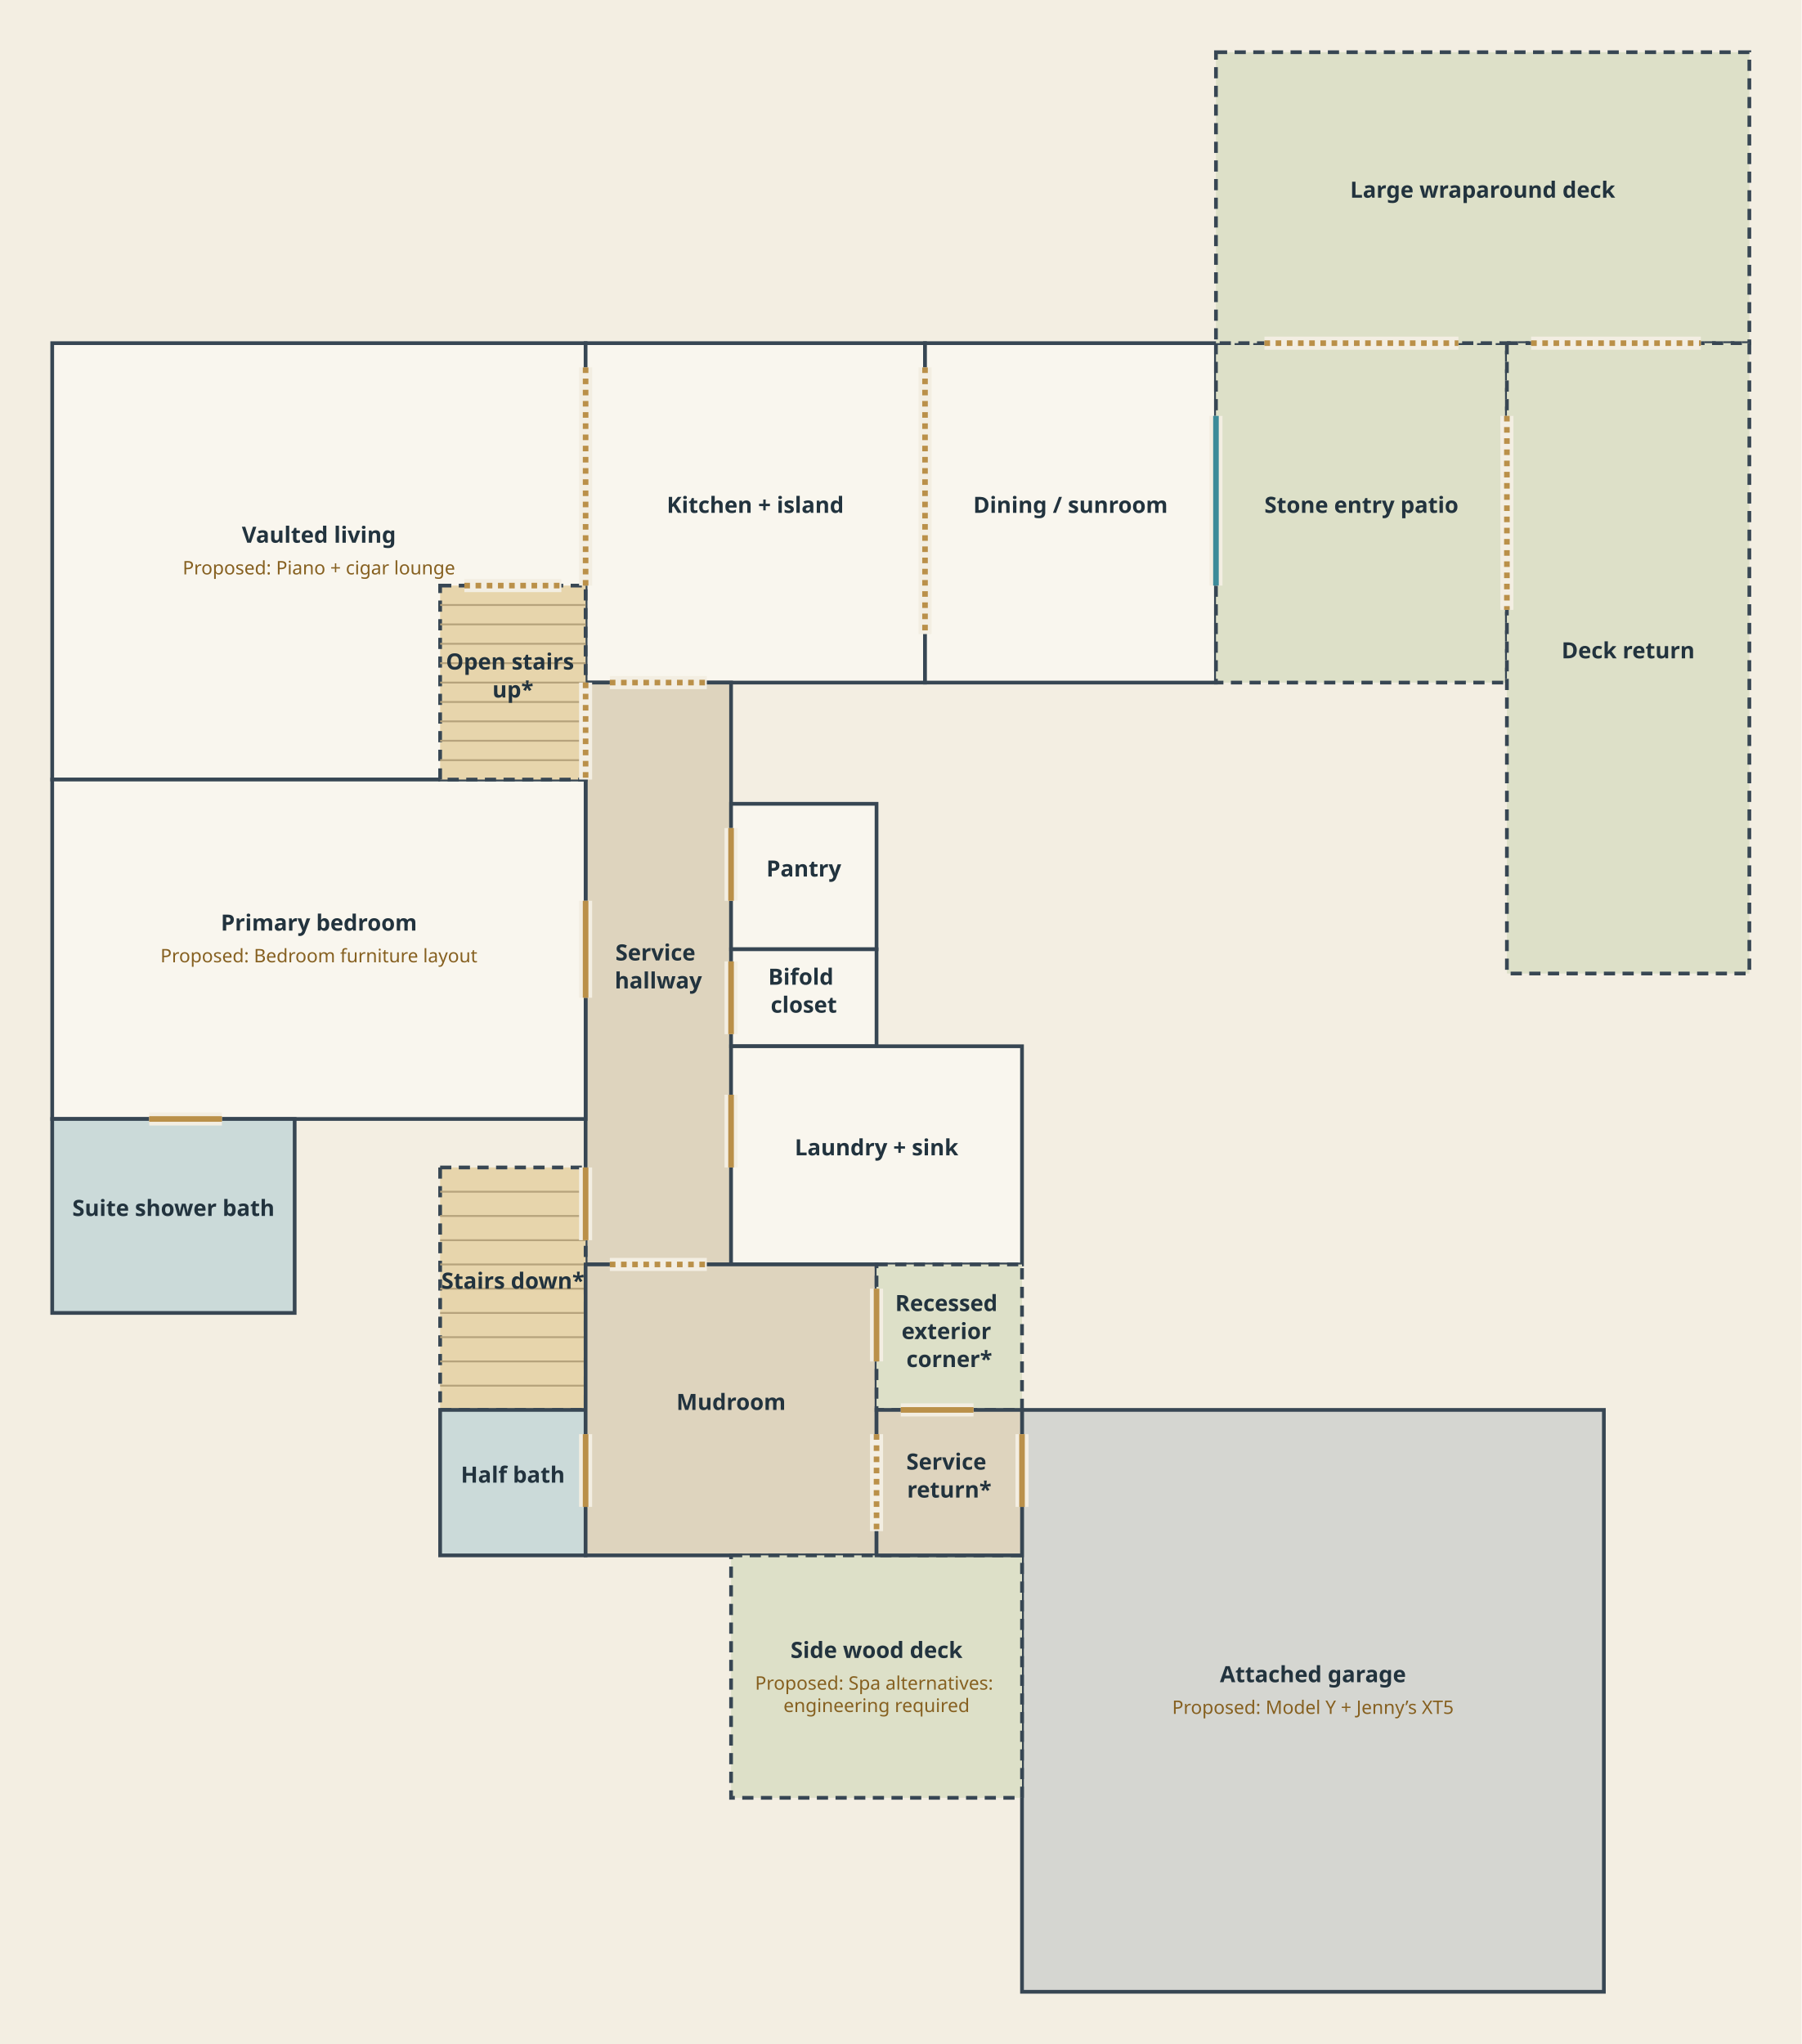
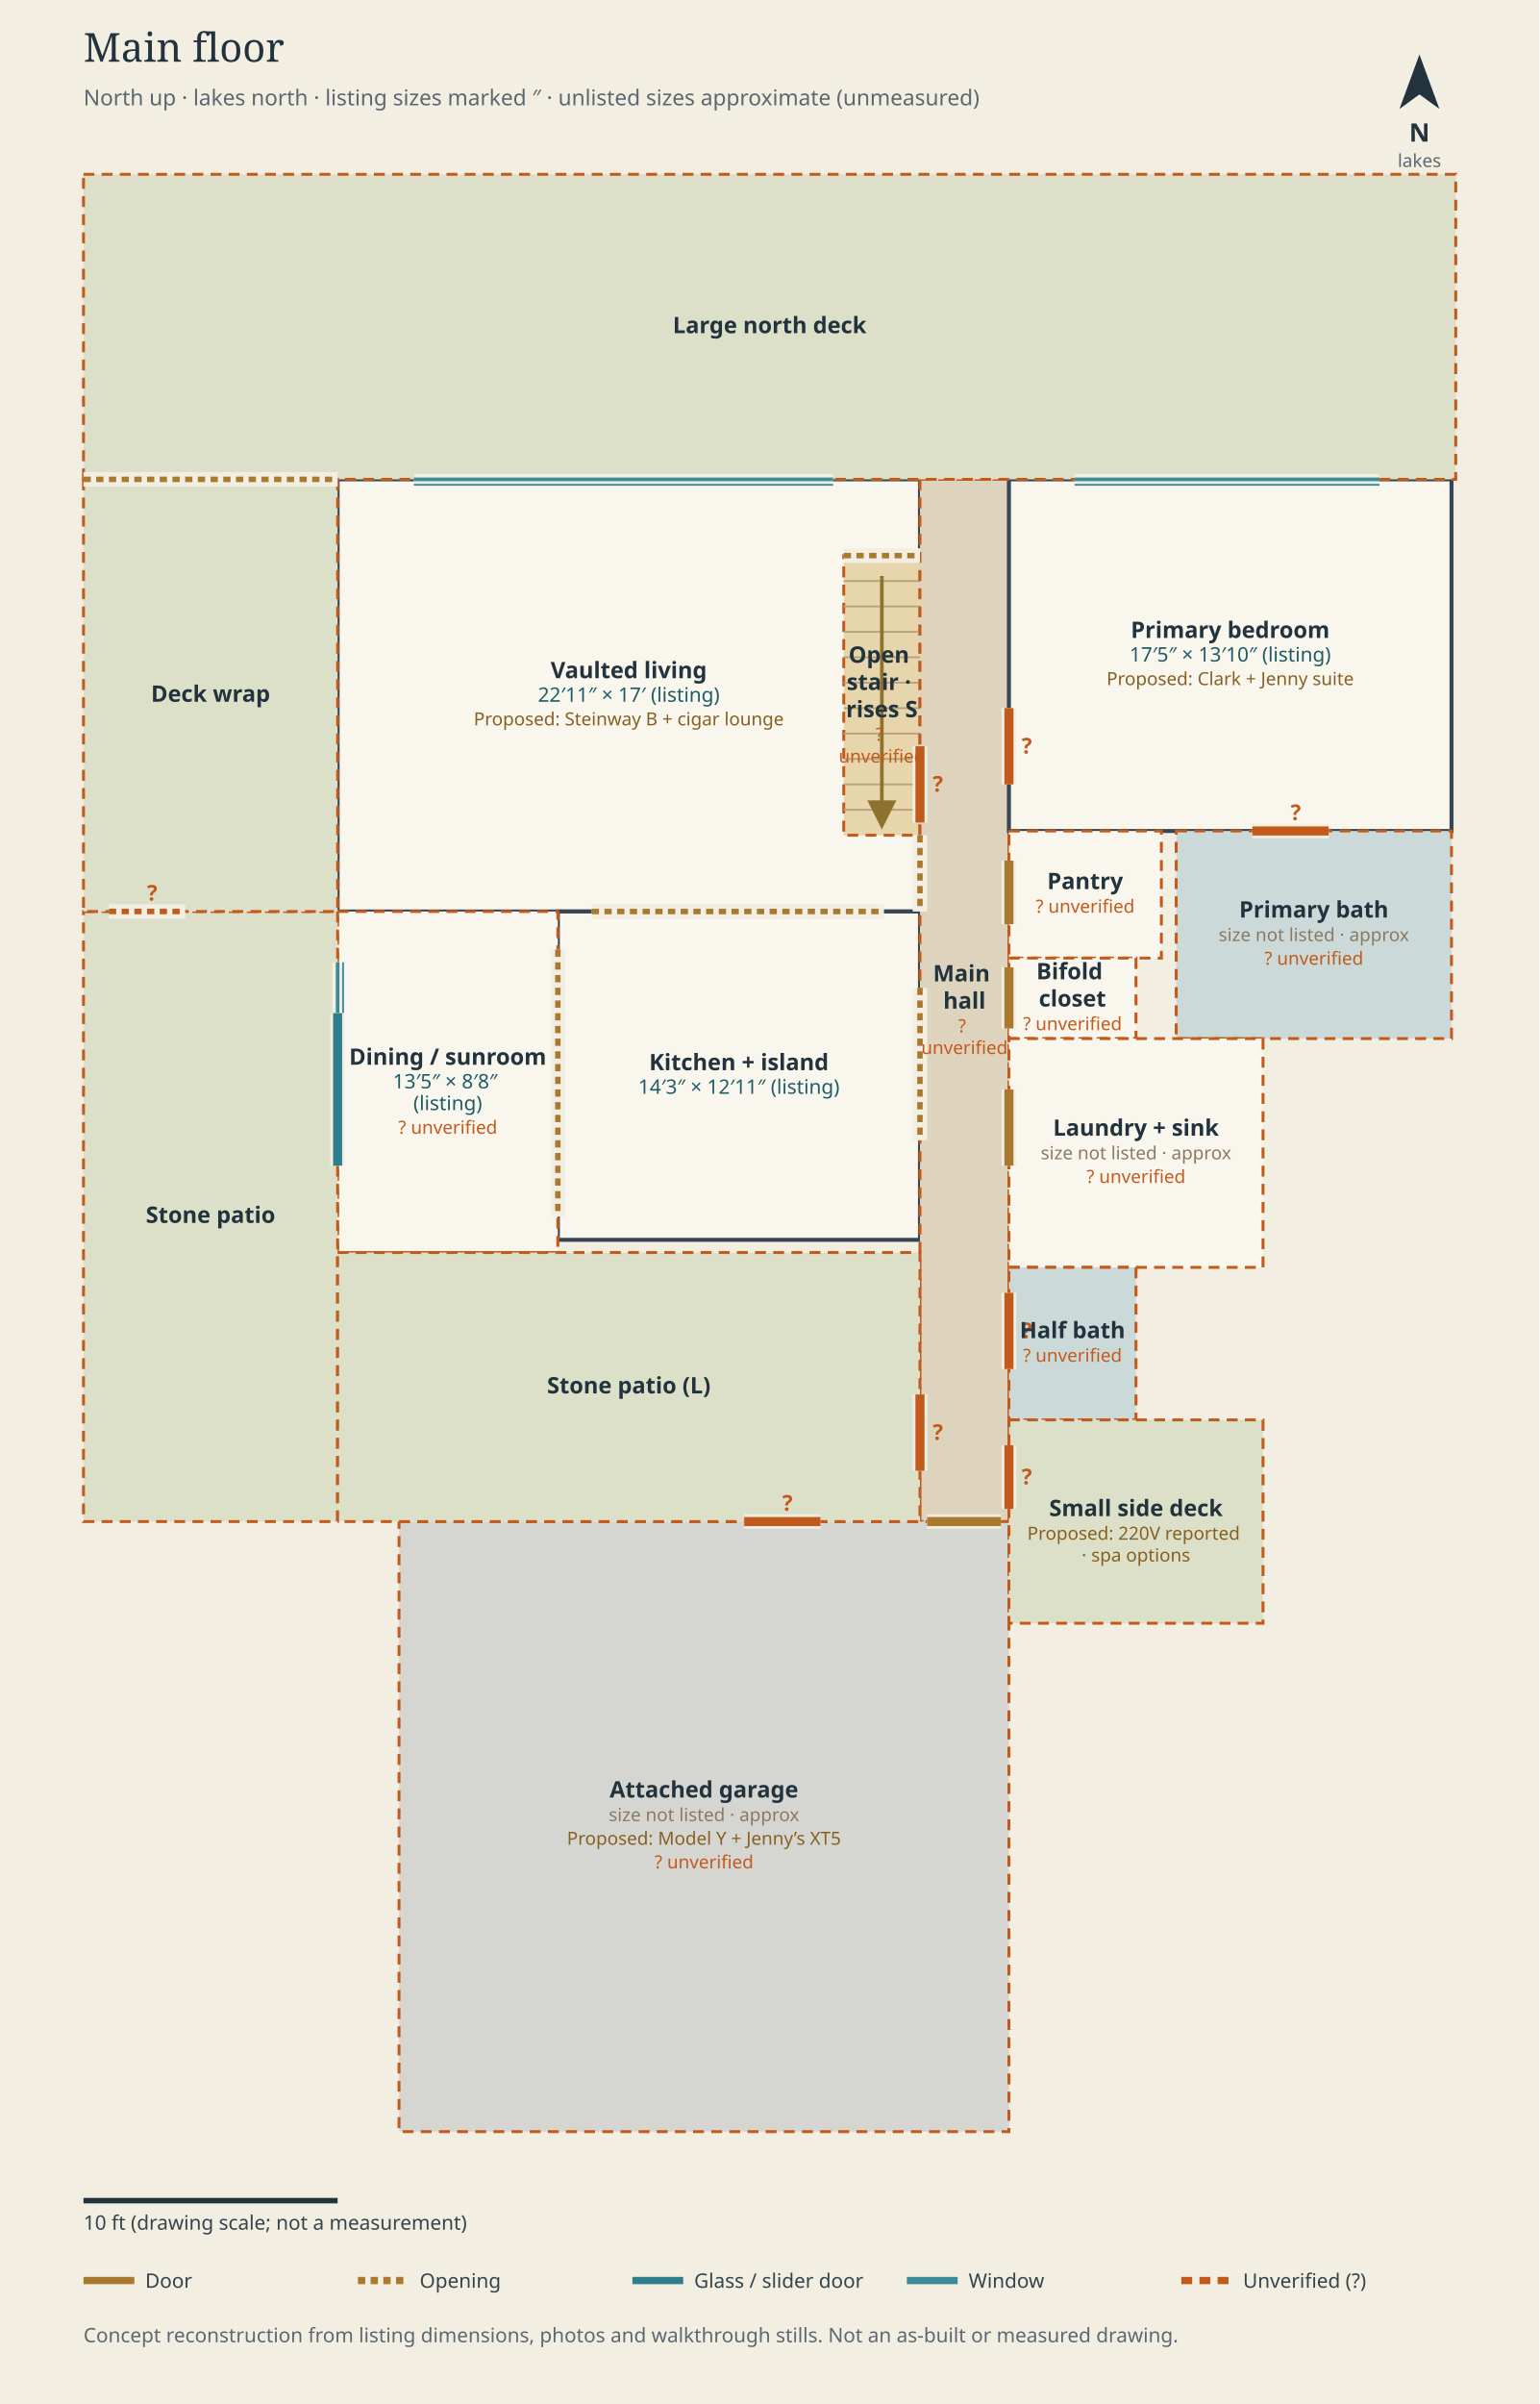
- <svg xmlns="http://www.w3.org/2000/svg" role="img" aria-labelledby="title desc" viewBox="0 0 966 1096">
-   <rect width="966" height="1096" fill="#f3eee2" />
-   <g>
-     <rect x="28" y="184" width="286" height="234" fill="#f9f6ee" stroke="#374653" stroke-width="2" />
-   </g>
-   <g>
-     <rect x="314" y="184" width="182" height="182" fill="#f9f6ee" stroke="#374653" stroke-width="2" />
-   </g>
-   <g>
-     <rect x="496" y="184" width="156" height="182" fill="#f9f6ee" stroke="#374653" stroke-width="2" />
-   </g>
-   <g>
-     <rect x="314" y="366" width="78" height="312" fill="#ded4be" stroke="#374653" stroke-width="2" />
-   </g>
-   <g>
-     <rect x="28" y="418" width="286" height="182" fill="#f9f6ee" stroke="#374653" stroke-width="2" />
-   </g>
-   <g>
-     <rect x="28" y="600" width="130" height="104" fill="#cbdad9" stroke="#374653" stroke-width="2" />
-   </g>
-   <g>
-     <rect x="392" y="431" width="78" height="78" fill="#f9f6ee" stroke="#374653" stroke-width="2" />
-   </g>
-   <g>
-     <rect x="392" y="509" width="78" height="52" fill="#f9f6ee" stroke="#374653" stroke-width="2" />
-   </g>
-   <g>
-     <rect x="392" y="561" width="156" height="117" fill="#f9f6ee" stroke="#374653" stroke-width="2" />
-   </g>
-   <g>
-     <rect x="236" y="626" width="78" height="130" fill="#e7d5ac" stroke="#374653" stroke-width="2" stroke-dasharray="6 4" />
-   </g>
-   <path d="M236 639h78" stroke="#b6a37c" stroke-width="1" />
-   <path d="M236 652h78" stroke="#b6a37c" stroke-width="1" />
-   <path d="M236 665h78" stroke="#b6a37c" stroke-width="1" />
-   <path d="M236 678h78" stroke="#b6a37c" stroke-width="1" />
-   <path d="M236 691h78" stroke="#b6a37c" stroke-width="1" />
-   <path d="M236 704h78" stroke="#b6a37c" stroke-width="1" />
-   <path d="M236 717h78" stroke="#b6a37c" stroke-width="1" />
-   <path d="M236 730h78" stroke="#b6a37c" stroke-width="1" />
-   <path d="M236 743h78" stroke="#b6a37c" stroke-width="1" />
-   <g>
-     <rect x="236" y="756" width="78" height="78" fill="#cbdad9" stroke="#374653" stroke-width="2" />
-   </g>
-   <g>
-     <rect x="314" y="678" width="156" height="156" fill="#ded4be" stroke="#374653" stroke-width="2" />
-   </g>
-   <g>
-     <rect x="548" y="756" width="312" height="312" fill="#d5d6d1" stroke="#374653" stroke-width="2" />
-   </g>
-   <g>
-     <rect x="236" y="314" width="78" height="104" fill="#e7d5ac" stroke="#374653" stroke-width="2" stroke-dasharray="6 4" />
-   </g>
-   <path d="M236 324.4h78" stroke="#b6a37c" stroke-width="1" />
-   <path d="M236 334.8h78" stroke="#b6a37c" stroke-width="1" />
-   <path d="M236 345.2h78" stroke="#b6a37c" stroke-width="1" />
-   <path d="M236 355.6h78" stroke="#b6a37c" stroke-width="1" />
-   <path d="M236 366h78" stroke="#b6a37c" stroke-width="1" />
-   <path d="M236 376.4h78" stroke="#b6a37c" stroke-width="1" />
-   <path d="M236 386.8h78" stroke="#b6a37c" stroke-width="1" />
-   <path d="M236 397.2h78" stroke="#b6a37c" stroke-width="1" />
-   <path d="M236 407.6h78" stroke="#b6a37c" stroke-width="1" />
-   <g>
-     <rect x="470" y="678" width="78" height="78" fill="#dde0c8" stroke="#374653" stroke-width="2" stroke-dasharray="6 4" />
-   </g>
-   <g>
-     <rect x="392" y="834" width="156" height="130" fill="#dde0c8" stroke="#374653" stroke-width="2" stroke-dasharray="6 4" />
-   </g>
-   <g>
-     <rect x="652" y="184" width="156" height="182" fill="#dde0c8" stroke="#374653" stroke-width="2" stroke-dasharray="6 4" />
-   </g>
-   <g>
-     <rect x="652" y="28" width="286" height="156" fill="#dde0c8" stroke="#374653" stroke-width="2" stroke-dasharray="6 4" />
-   </g>
-   <g>
-     <rect x="808" y="184" width="130" height="338" fill="#dde0c8" stroke="#374653" stroke-width="2" stroke-dasharray="6 4" />
-   </g>
-   <g>
-     <rect x="470" y="756" width="78" height="78" fill="#ded4be" stroke="#374653" stroke-width="2" />
-   </g>
-   <path d="M314 197l0 117" stroke="#f3eee2" stroke-width="7" />
-   <path d="M314 197l0 117" stroke="#ba9049" stroke-width="3" stroke-dasharray="3 3" />
-   <path d="M496 197l0 143" stroke="#f3eee2" stroke-width="7" />
-   <path d="M496 197l0 143" stroke="#ba9049" stroke-width="3" stroke-dasharray="3 3" />
-   <path d="M652 223l0 91" stroke="#f3eee2" stroke-width="7" />
-   <path d="M652 223l0 91" stroke="#3c8b99" stroke-width="3" />
-   <path d="M314 366l0 52" stroke="#f3eee2" stroke-width="7" />
-   <path d="M314 366l0 52" stroke="#ba9049" stroke-width="3" stroke-dasharray="3 3" />
-   <path d="M327 366l52 0" stroke="#f3eee2" stroke-width="7" />
-   <path d="M327 366l52 0" stroke="#ba9049" stroke-width="3" stroke-dasharray="3 3" />
-   <path d="M314 483l0 52" stroke="#f3eee2" stroke-width="7" />
-   <path d="M314 483l0 52" stroke="#ba9049" stroke-width="3" />
-   <path d="M80 600l39 0" stroke="#f3eee2" stroke-width="7" />
-   <path d="M80 600l39 0" stroke="#ba9049" stroke-width="3" />
-   <path d="M392 444l0 39" stroke="#f3eee2" stroke-width="7" />
-   <path d="M392 444l0 39" stroke="#ba9049" stroke-width="3" />
-   <path d="M392 515.5l0 39" stroke="#f3eee2" stroke-width="7" />
-   <path d="M392 515.5l0 39" stroke="#ba9049" stroke-width="3" />
-   <path d="M392 587l0 39" stroke="#f3eee2" stroke-width="7" />
-   <path d="M392 587l0 39" stroke="#ba9049" stroke-width="3" />
-   <path d="M314 626l0 39" stroke="#f3eee2" stroke-width="7" />
-   <path d="M314 626l0 39" stroke="#ba9049" stroke-width="3" />
-   <path d="M327 678l52 0" stroke="#f3eee2" stroke-width="7" />
-   <path d="M327 678l52 0" stroke="#ba9049" stroke-width="3" stroke-dasharray="3 3" />
-   <path d="M314 769l0 39" stroke="#f3eee2" stroke-width="7" />
-   <path d="M314 769l0 39" stroke="#ba9049" stroke-width="3" />
-   <path d="M249 314l52 0" stroke="#f3eee2" stroke-width="7" />
-   <path d="M249 314l52 0" stroke="#ba9049" stroke-width="3" stroke-dasharray="3 3" />
-   <path d="M678 184l104 0" stroke="#f3eee2" stroke-width="7" />
-   <path d="M678 184l104 0" stroke="#ba9049" stroke-width="3" stroke-dasharray="3 3" />
-   <path d="M808 223l0 104" stroke="#f3eee2" stroke-width="7" />
-   <path d="M808 223l0 104" stroke="#ba9049" stroke-width="3" stroke-dasharray="3 3" />
-   <path d="M821 184l91 0" stroke="#f3eee2" stroke-width="7" />
-   <path d="M821 184l91 0" stroke="#ba9049" stroke-width="3" stroke-dasharray="3 3" />
-   <path d="M470 769l0 52" stroke="#f3eee2" stroke-width="7" />
-   <path d="M470 769l0 52" stroke="#ba9049" stroke-width="3" stroke-dasharray="3 3" />
-   <path d="M548 769l0 39" stroke="#f3eee2" stroke-width="7" />
-   <path d="M548 769l0 39" stroke="#ba9049" stroke-width="3" />
-   <path d="M470 691l0 39" stroke="#f3eee2" stroke-width="7" />
-   <path d="M470 691l0 39" stroke="#ba9049" stroke-width="3" />
-   <path d="M483 756l39 0" stroke="#f3eee2" stroke-width="7" />
-   <path d="M483 756l39 0" stroke="#ba9049" stroke-width="3" />
-   <text x="171" y="291" text-anchor="middle" fill="#22333e" font-family="system-ui,sans-serif" font-size="12" font-weight="600">
-     <tspan x="171" dy="0">Vaulted living</tspan>
-   </text>
-   <text x="171" y="308" text-anchor="middle" fill="#866020" font-family="system-ui,sans-serif" font-size="10">
-     <tspan x="171" dy="0">Proposed: Piano + cigar lounge</tspan>
-   </text>
-   <text x="405" y="275" text-anchor="middle" fill="#22333e" font-family="system-ui,sans-serif" font-size="12" font-weight="600">
-     <tspan x="405" dy="0">Kitchen + island</tspan>
-   </text>
-   <text x="574" y="275" text-anchor="middle" fill="#22333e" font-family="system-ui,sans-serif" font-size="12" font-weight="600">
-     <tspan x="574" dy="0">Dining / sunroom</tspan>
-   </text>
-   <text x="353" y="515" text-anchor="middle" fill="#22333e" font-family="system-ui,sans-serif" font-size="12" font-weight="600">
-     <tspan x="353" dy="0">Service</tspan>
-     <tspan x="353" dy="15">hallway</tspan>
-   </text>
-   <text x="171" y="499" text-anchor="middle" fill="#22333e" font-family="system-ui,sans-serif" font-size="12" font-weight="600">
-     <tspan x="171" dy="0">Primary bedroom</tspan>
-   </text>
-   <text x="171" y="516" text-anchor="middle" fill="#866020" font-family="system-ui,sans-serif" font-size="10">
-     <tspan x="171" dy="0">Proposed: Bedroom furniture layout</tspan>
-   </text>
-   <text x="93" y="652" text-anchor="middle" fill="#22333e" font-family="system-ui,sans-serif" font-size="12" font-weight="600">
-     <tspan x="93" dy="0">Suite shower bath</tspan>
-   </text>
-   <text x="431" y="470" text-anchor="middle" fill="#22333e" font-family="system-ui,sans-serif" font-size="12" font-weight="600">
-     <tspan x="431" dy="0">Pantry</tspan>
-   </text>
-   <text x="431" y="528" text-anchor="middle" fill="#22333e" font-family="system-ui,sans-serif" font-size="12" font-weight="600">
-     <tspan x="431" dy="0">Bifold</tspan>
-     <tspan x="431" dy="15">closet</tspan>
-   </text>
-   <text x="470" y="619.5" text-anchor="middle" fill="#22333e" font-family="system-ui,sans-serif" font-size="12" font-weight="600">
-     <tspan x="470" dy="0">Laundry + sink</tspan>
-   </text>
-   <text x="275" y="691" text-anchor="middle" fill="#22333e" font-family="system-ui,sans-serif" font-size="12" font-weight="600">
-     <tspan x="275" dy="0">Stairs down*</tspan>
-   </text>
-   <text x="275" y="795" text-anchor="middle" fill="#22333e" font-family="system-ui,sans-serif" font-size="12" font-weight="600">
-     <tspan x="275" dy="0">Half bath</tspan>
-   </text>
-   <text x="392" y="756" text-anchor="middle" fill="#22333e" font-family="system-ui,sans-serif" font-size="12" font-weight="600">
-     <tspan x="392" dy="0">Mudroom</tspan>
-   </text>
-   <text x="704" y="902" text-anchor="middle" fill="#22333e" font-family="system-ui,sans-serif" font-size="12" font-weight="600">
-     <tspan x="704" dy="0">Attached garage</tspan>
-   </text>
-   <text x="704" y="919" text-anchor="middle" fill="#866020" font-family="system-ui,sans-serif" font-size="10">
-     <tspan x="704" dy="0">Proposed: Model Y + Jenny’s XT5</tspan>
-   </text>
-   <text x="275" y="359" text-anchor="middle" fill="#22333e" font-family="system-ui,sans-serif" font-size="12" font-weight="600">
-     <tspan x="275" dy="0">Open stairs</tspan>
-     <tspan x="275" dy="15">up*</tspan>
-   </text>
-   <text x="509" y="703" text-anchor="middle" fill="#22333e" font-family="system-ui,sans-serif" font-size="12" font-weight="600">
-     <tspan x="509" dy="0">Recessed</tspan>
-     <tspan x="509" dy="15">exterior</tspan>
-     <tspan x="509" dy="15">corner*</tspan>
-   </text>
-   <text x="470" y="889" text-anchor="middle" fill="#22333e" font-family="system-ui,sans-serif" font-size="12" font-weight="600">
-     <tspan x="470" dy="0">Side wood deck</tspan>
-   </text>
-   <text x="470" y="906" text-anchor="middle" fill="#866020" font-family="system-ui,sans-serif" font-size="10">
-     <tspan x="470" dy="0">Proposed: Spa alternatives:</tspan>
-     <tspan x="470" dy="12">engineering required</tspan>
-   </text>
-   <text x="730" y="275" text-anchor="middle" fill="#22333e" font-family="system-ui,sans-serif" font-size="12" font-weight="600">
-     <tspan x="730" dy="0">Stone entry patio</tspan>
-   </text>
-   <text x="795" y="106" text-anchor="middle" fill="#22333e" font-family="system-ui,sans-serif" font-size="12" font-weight="600">
-     <tspan x="795" dy="0">Large wraparound deck</tspan>
-   </text>
-   <text x="873" y="353" text-anchor="middle" fill="#22333e" font-family="system-ui,sans-serif" font-size="12" font-weight="600">
-     <tspan x="873" dy="0">Deck return</tspan>
-   </text>
-   <text x="509" y="788" text-anchor="middle" fill="#22333e" font-family="system-ui,sans-serif" font-size="12" font-weight="600">
-     <tspan x="509" dy="0">Service</tspan>
-     <tspan x="509" dy="15">return*</tspan>
-   </text>
+ <svg xmlns="http://www.w3.org/2000/svg" role="img" aria-labelledby="title desc" viewBox="0 0 848 1324">
+   <rect width="848" height="1324" fill="#f3eee2" />
+   <text x="46" y="34" font-family="Georgia,serif" font-size="22" fill="#22333e">Main floor</text>
+   <text x="46" y="58" font-family="system-ui,sans-serif" font-size="12" fill="#5b6870">North up · lakes north · listing sizes marked ″ · unlisted sizes approximate (unmeasured)</text>
+   <g font-family="system-ui,sans-serif">
+     <path d="M782 30 l-11 30 l11 -8 l11 8 z" fill="#22333e" />
+     <text x="782" y="78" text-anchor="middle" font-size="14" font-weight="700" fill="#22333e">N</text>
+     <text x="782" y="92" text-anchor="middle" font-size="10" fill="#5b6870">lakes</text>
+   </g>
+   <g>
+     <rect x="186" y="264" width="320.834" height="238" fill="#f9f6ee" stroke="#374653" stroke-width="2.2" />
+   </g>
+   <g>
+     <rect x="464.834" y="306" width="42" height="154" fill="#e7d5ac" stroke="#c25a1c" stroke-width="1.6" stroke-dasharray="6 4" />
+   </g>
+   <path d="M464.834 320h42" stroke="#b6a37c" stroke-width="1" />
+   <path d="M464.834 334h42" stroke="#b6a37c" stroke-width="1" />
+   <path d="M464.834 348h42" stroke="#b6a37c" stroke-width="1" />
+   <path d="M464.834 362h42" stroke="#b6a37c" stroke-width="1" />
+   <path d="M464.834 376h42" stroke="#b6a37c" stroke-width="1" />
+   <path d="M464.834 390h42" stroke="#b6a37c" stroke-width="1" />
+   <path d="M464.834 404h42" stroke="#b6a37c" stroke-width="1" />
+   <path d="M464.834 418h42" stroke="#b6a37c" stroke-width="1" />
+   <path d="M464.834 432h42" stroke="#b6a37c" stroke-width="1" />
+   <path d="M464.834 446h42" stroke="#b6a37c" stroke-width="1" />
+   <path d="M485.834 317.2V448.8" stroke="#8e712e" stroke-width="2" marker-end="url(#ar)" />
+   <g>
+     <rect x="307.334" y="502" width="199.5" height="180.834" fill="#f9f6ee" stroke="#374653" stroke-width="2.2" />
+   </g>
+   <g>
+     <rect x="186" y="502" width="121.334" height="187.834" fill="#f9f6ee" stroke="#c25a1c" stroke-width="1.6" stroke-dasharray="6 4" />
+   </g>
+   <g>
+     <rect x="506.834" y="264" width="49" height="574" fill="#ded4be" stroke="#c25a1c" stroke-width="1.6" stroke-dasharray="6 4" />
+   </g>
+   <g>
+     <rect x="555.834" y="264" width="243.834" height="193.666" fill="#f9f6ee" stroke="#374653" stroke-width="2.2" />
+   </g>
+   <g>
+     <rect x="648" y="457.666" width="151.666" height="114.334" fill="#cbdad9" stroke="#c25a1c" stroke-width="1.6" stroke-dasharray="6 4" />
+   </g>
+   <g>
+     <rect x="555.834" y="457.666" width="84" height="70" fill="#f9f6ee" stroke="#c25a1c" stroke-width="1.6" stroke-dasharray="6 4" />
+   </g>
+   <g>
+     <rect x="555.834" y="527.666" width="70" height="44.334" fill="#f9f6ee" stroke="#c25a1c" stroke-width="1.6" stroke-dasharray="6 4" />
+   </g>
+   <g>
+     <rect x="555.834" y="572" width="140" height="126" fill="#f9f6ee" stroke="#c25a1c" stroke-width="1.6" stroke-dasharray="6 4" />
+   </g>
+   <g>
+     <rect x="555.834" y="698" width="70" height="84" fill="#cbdad9" stroke="#c25a1c" stroke-width="1.6" stroke-dasharray="6 4" />
+   </g>
+   <g>
+     <rect x="219.834" y="838" width="336" height="336" fill="#d5d6d1" stroke="#c25a1c" stroke-width="1.6" stroke-dasharray="6 4" />
+   </g>
+   <g>
+     <rect x="46" y="502" width="140" height="336" fill="#dde0c8" stroke="#c25a1c" stroke-width="1.6" stroke-dasharray="6 4" />
+   </g>
+   <g>
+     <rect x="186" y="689.834" width="320.834" height="148.166" fill="#dde0c8" stroke="#c25a1c" stroke-width="1.6" stroke-dasharray="6 4" />
+   </g>
+   <g>
+     <rect x="555.834" y="782" width="140" height="112" fill="#dde0c8" stroke="#c25a1c" stroke-width="1.6" stroke-dasharray="6 4" />
+   </g>
+   <g>
+     <rect x="46" y="96" width="756" height="168" fill="#dde0c8" stroke="#c25a1c" stroke-width="1.6" stroke-dasharray="6 4" />
+   </g>
+   <g>
+     <rect x="46" y="264" width="140" height="238" fill="#dde0c8" stroke="#c25a1c" stroke-width="1.6" stroke-dasharray="6 4" />
+   </g>
+   <defs>
+     <marker id="ar" markerWidth="8" markerHeight="8" refX="4" refY="4" orient="auto">
+       <path d="M0 0L8 4L0 8z" fill="#8e712e" />
+     </marker>
+   </defs>
+   <path d="M228 264l231 0" stroke="#f3eee2" stroke-width="6" />
+   <path d="M228 264l231 0" stroke="#3c8b99" stroke-width="2" />
+   <path d="M228 267l231 0" stroke="#3c8b99" stroke-width="1" />
+   <path d="M592 264l168 0" stroke="#f3eee2" stroke-width="6" />
+   <path d="M592 264l168 0" stroke="#3c8b99" stroke-width="2" />
+   <path d="M592 267l168 0" stroke="#3c8b99" stroke-width="1" />
+   <path d="M186 530l0 28" stroke="#f3eee2" stroke-width="6" />
+   <path d="M186 530l0 28" stroke="#3c8b99" stroke-width="2" />
+   <path d="M189 530l0 28" stroke="#3c8b99" stroke-width="1" />
+   <path d="M326 502l161 0" stroke="#f3eee2" stroke-width="8" />
+   <path d="M326 502l161 0" stroke="#a8792f" stroke-width="3" stroke-dasharray="4 3" />
+   <path d="M307.334 523l0 147" stroke="#f3eee2" stroke-width="8" />
+   <path d="M307.334 523l0 147" stroke="#a8792f" stroke-width="3" stroke-dasharray="4 3" />
+   <path d="M464.834 306l42 0" stroke="#f3eee2" stroke-width="8" />
+   <path d="M464.834 306l42 0" stroke="#a8792f" stroke-width="3" stroke-dasharray="4 3" />
+   <path d="M506.834 460l0 42" stroke="#f3eee2" stroke-width="8" />
+   <path d="M506.834 460l0 42" stroke="#a8792f" stroke-width="3" stroke-dasharray="4 3" />
+   <path d="M506.834 411l0 42" stroke="#f3eee2" stroke-width="8" />
+   <path d="M506.834 411l0 42" stroke="#c25a1c" stroke-width="5" />
+   <text x="513.834" y="436" font-family="system-ui,sans-serif" font-size="12" font-weight="700" fill="#c25a1c">?</text>
+   <path d="M506.834 544l0 84" stroke="#f3eee2" stroke-width="8" />
+   <path d="M506.834 544l0 84" stroke="#a8792f" stroke-width="3" stroke-dasharray="4 3" />
+   <path d="M555.834 390l0 42" stroke="#f3eee2" stroke-width="8" />
+   <path d="M555.834 390l0 42" stroke="#c25a1c" stroke-width="5" />
+   <text x="562.834" y="415" font-family="system-ui,sans-serif" font-size="12" font-weight="700" fill="#c25a1c">?</text>
+   <path d="M690 457.666l42 0" stroke="#f3eee2" stroke-width="8" />
+   <path d="M690 457.666l42 0" stroke="#c25a1c" stroke-width="5" />
+   <text x="711" y="451.666" font-family="system-ui,sans-serif" font-size="12" font-weight="700" fill="#c25a1c">?</text>
+   <path d="M555.834 474l0 35" stroke="#f3eee2" stroke-width="8" />
+   <path d="M555.834 474l0 35" stroke="#a8792f" stroke-width="5" />
+   <path d="M555.834 532.8l0 33.6" stroke="#f3eee2" stroke-width="8" />
+   <path d="M555.834 532.8l0 33.6" stroke="#a8792f" stroke-width="5" />
+   <path d="M555.834 600l0 42" stroke="#f3eee2" stroke-width="8" />
+   <path d="M555.834 600l0 42" stroke="#a8792f" stroke-width="5" />
+   <path d="M555.834 712l0 42" stroke="#f3eee2" stroke-width="8" />
+   <path d="M555.834 712l0 42" stroke="#c25a1c" stroke-width="5" />
+   <text x="562.834" y="737" font-family="system-ui,sans-serif" font-size="12" font-weight="700" fill="#c25a1c">?</text>
+   <path d="M510.8 838l40.6 0" stroke="#f3eee2" stroke-width="8" />
+   <path d="M510.8 838l40.6 0" stroke="#a8792f" stroke-width="5" />
+   <path d="M186 558l0 84" stroke="#f3eee2" stroke-width="8" />
+   <path d="M186 558l0 84" stroke="#2e7f8e" stroke-width="5" />
+   <path d="M506.834 768l0 42" stroke="#f3eee2" stroke-width="8" />
+   <path d="M506.834 768l0 42" stroke="#c25a1c" stroke-width="5" />
+   <text x="513.834" y="793" font-family="system-ui,sans-serif" font-size="12" font-weight="700" fill="#c25a1c">?</text>
+   <path d="M410 838l42 0" stroke="#f3eee2" stroke-width="8" />
+   <path d="M410 838l42 0" stroke="#c25a1c" stroke-width="5" />
+   <text x="431" y="832" font-family="system-ui,sans-serif" font-size="12" font-weight="700" fill="#c25a1c">?</text>
+   <path d="M555.834 796l0 35" stroke="#f3eee2" stroke-width="8" />
+   <path d="M555.834 796l0 35" stroke="#c25a1c" stroke-width="5" />
+   <text x="562.834" y="817.5" font-family="system-ui,sans-serif" font-size="12" font-weight="700" fill="#c25a1c">?</text>
+   <path d="M46 264l140 0" stroke="#f3eee2" stroke-width="8" />
+   <path d="M46 264l140 0" stroke="#a8792f" stroke-width="3" stroke-dasharray="4 3" />
+   <path d="M60 502l42 0" stroke="#f3eee2" stroke-width="8" />
+   <path d="M60 502l42 0" stroke="#c25a1c" stroke-width="3" stroke-dasharray="4 3" />
+   <text x="81" y="496" font-family="system-ui,sans-serif" font-size="12" font-weight="700" fill="#c25a1c">?</text>
+   <text x="346.417" y="373.5" text-anchor="middle" fill="#22333e" font-family="system-ui,sans-serif" font-size="12.5" font-weight="600">
+     <tspan x="346.417" dy="0">Vaulted living</tspan>
+   </text>
+   <text x="346.417" y="386.5" text-anchor="middle" fill="#1f5c66" font-family="system-ui,sans-serif" font-size="11">
+     <tspan x="346.417" dy="0">22′11″ × 17′ (listing)</tspan>
+   </text>
+   <text x="346.417" y="399.5" text-anchor="middle" fill="#866020" font-family="system-ui,sans-serif" font-size="10">
+     <tspan x="346.417" dy="0">Proposed: Steinway B + cigar lounge</tspan>
+   </text>
+   <text x="485.834" y="365" text-anchor="middle" fill="#22333e" font-family="system-ui,sans-serif" font-size="12.5" font-weight="600">
+     <tspan x="485.834" dy="0">Open</tspan>
+     <tspan x="485.834" dy="15">stair ·</tspan>
+     <tspan x="485.834" dy="15">rises S</tspan>
+   </text>
+   <text x="485.834" y="408" text-anchor="middle" fill="#c25a1c" font-family="system-ui,sans-serif" font-size="10">
+     <tspan x="485.834" dy="0">?</tspan>
+     <tspan x="485.834" dy="12">unverified</tspan>
+   </text>
+   <text x="407.084" y="589.417" text-anchor="middle" fill="#22333e" font-family="system-ui,sans-serif" font-size="12.5" font-weight="600">
+     <tspan x="407.084" dy="0">Kitchen + island</tspan>
+   </text>
+   <text x="407.084" y="602.417" text-anchor="middle" fill="#1f5c66" font-family="system-ui,sans-serif" font-size="11">
+     <tspan x="407.084" dy="0">14′3″ × 12′11″ (listing)</tspan>
+   </text>
+   <text x="246.667" y="586.417" text-anchor="middle" fill="#22333e" font-family="system-ui,sans-serif" font-size="12.5" font-weight="600">
+     <tspan x="246.667" dy="0">Dining / sunroom</tspan>
+   </text>
+   <text x="246.667" y="599.417" text-anchor="middle" fill="#1f5c66" font-family="system-ui,sans-serif" font-size="11">
+     <tspan x="246.667" dy="0">13′5″ × 8′8″</tspan>
+     <tspan x="246.667" dy="12">(listing)</tspan>
+   </text>
+   <text x="246.667" y="624.417" text-anchor="middle" fill="#c25a1c" font-family="system-ui,sans-serif" font-size="10">
+     <tspan x="246.667" dy="0">? unverified</tspan>
+   </text>
+   <text x="531.334" y="540.5" text-anchor="middle" fill="#22333e" font-family="system-ui,sans-serif" font-size="12.5" font-weight="600">
+     <tspan x="531.334" dy="0">Main</tspan>
+     <tspan x="531.334" dy="15">hall</tspan>
+   </text>
+   <text x="531.334" y="568.5" text-anchor="middle" fill="#c25a1c" font-family="system-ui,sans-serif" font-size="10">
+     <tspan x="531.334" dy="0">?</tspan>
+     <tspan x="531.334" dy="12">unverified</tspan>
+   </text>
+   <text x="677.751" y="351.333" text-anchor="middle" fill="#22333e" font-family="system-ui,sans-serif" font-size="12.5" font-weight="600">
+     <tspan x="677.751" dy="0">Primary bedroom</tspan>
+   </text>
+   <text x="677.751" y="364.333" text-anchor="middle" fill="#1f5c66" font-family="system-ui,sans-serif" font-size="11">
+     <tspan x="677.751" dy="0">17′5″ × 13′10″ (listing)</tspan>
+   </text>
+   <text x="677.751" y="377.333" text-anchor="middle" fill="#866020" font-family="system-ui,sans-serif" font-size="10">
+     <tspan x="677.751" dy="0">Proposed: Clark + Jenny suite</tspan>
+   </text>
+   <text x="723.833" y="505.333" text-anchor="middle" fill="#22333e" font-family="system-ui,sans-serif" font-size="12.5" font-weight="600">
+     <tspan x="723.833" dy="0">Primary bath</tspan>
+   </text>
+   <text x="723.833" y="518.333" text-anchor="middle" fill="#8a7a62" font-family="system-ui,sans-serif" font-size="10">
+     <tspan x="723.833" dy="0">size not listed · approx</tspan>
+   </text>
+   <text x="723.833" y="531.333" text-anchor="middle" fill="#c25a1c" font-family="system-ui,sans-serif" font-size="10">
+     <tspan x="723.833" dy="0">? unverified</tspan>
+   </text>
+   <text x="597.834" y="489.666" text-anchor="middle" fill="#22333e" font-family="system-ui,sans-serif" font-size="12.5" font-weight="600">
+     <tspan x="597.834" dy="0">Pantry</tspan>
+   </text>
+   <text x="597.834" y="502.666" text-anchor="middle" fill="#c25a1c" font-family="system-ui,sans-serif" font-size="10">
+     <tspan x="597.834" dy="0">? unverified</tspan>
+   </text>
+   <text x="590.834" y="539.333" text-anchor="middle" fill="#22333e" font-family="system-ui,sans-serif" font-size="12.5" font-weight="600">
+     <tspan x="590.834" dy="0">Bifold</tspan>
+     <tspan x="590.834" dy="15">closet</tspan>
+   </text>
+   <text x="590.834" y="567.333" text-anchor="middle" fill="#c25a1c" font-family="system-ui,sans-serif" font-size="10">
+     <tspan x="590.834" dy="0">? unverified</tspan>
+   </text>
+   <text x="625.834" y="625.5" text-anchor="middle" fill="#22333e" font-family="system-ui,sans-serif" font-size="12.5" font-weight="600">
+     <tspan x="625.834" dy="0">Laundry + sink</tspan>
+   </text>
+   <text x="625.834" y="638.5" text-anchor="middle" fill="#8a7a62" font-family="system-ui,sans-serif" font-size="10">
+     <tspan x="625.834" dy="0">size not listed · approx</tspan>
+   </text>
+   <text x="625.834" y="651.5" text-anchor="middle" fill="#c25a1c" font-family="system-ui,sans-serif" font-size="10">
+     <tspan x="625.834" dy="0">? unverified</tspan>
+   </text>
+   <text x="590.834" y="737" text-anchor="middle" fill="#22333e" font-family="system-ui,sans-serif" font-size="12.5" font-weight="600">
+     <tspan x="590.834" dy="0">Half bath</tspan>
+   </text>
+   <text x="590.834" y="750" text-anchor="middle" fill="#c25a1c" font-family="system-ui,sans-serif" font-size="10">
+     <tspan x="590.834" dy="0">? unverified</tspan>
+   </text>
+   <text x="387.834" y="990" text-anchor="middle" fill="#22333e" font-family="system-ui,sans-serif" font-size="12.5" font-weight="600">
+     <tspan x="387.834" dy="0">Attached garage</tspan>
+   </text>
+   <text x="387.834" y="1003" text-anchor="middle" fill="#8a7a62" font-family="system-ui,sans-serif" font-size="10">
+     <tspan x="387.834" dy="0">size not listed · approx</tspan>
+   </text>
+   <text x="387.834" y="1016" text-anchor="middle" fill="#866020" font-family="system-ui,sans-serif" font-size="10">
+     <tspan x="387.834" dy="0">Proposed: Model Y + Jenny’s XT5</tspan>
+   </text>
+   <text x="387.834" y="1029" text-anchor="middle" fill="#c25a1c" font-family="system-ui,sans-serif" font-size="10">
+     <tspan x="387.834" dy="0">? unverified</tspan>
+   </text>
+   <text x="116" y="673.5" text-anchor="middle" fill="#22333e" font-family="system-ui,sans-serif" font-size="12.5" font-weight="600">
+     <tspan x="116" dy="0">Stone patio</tspan>
+   </text>
+   <text x="346.417" y="767.417" text-anchor="middle" fill="#22333e" font-family="system-ui,sans-serif" font-size="12.5" font-weight="600">
+     <tspan x="346.417" dy="0">Stone patio (L)</tspan>
+   </text>
+   <text x="625.834" y="835" text-anchor="middle" fill="#22333e" font-family="system-ui,sans-serif" font-size="12.5" font-weight="600">
+     <tspan x="625.834" dy="0">Small side deck</tspan>
+   </text>
+   <text x="625.834" y="848" text-anchor="middle" fill="#866020" font-family="system-ui,sans-serif" font-size="10">
+     <tspan x="625.834" dy="0">Proposed: 220V reported</tspan>
+     <tspan x="625.834" dy="12">· spa options</tspan>
+   </text>
+   <text x="424" y="183.5" text-anchor="middle" fill="#22333e" font-family="system-ui,sans-serif" font-size="12.5" font-weight="600">
+     <tspan x="424" dy="0">Large north deck</tspan>
+   </text>
+   <text x="116" y="386.5" text-anchor="middle" fill="#22333e" font-family="system-ui,sans-serif" font-size="12.5" font-weight="600">
+     <tspan x="116" dy="0">Deck wrap</tspan>
+   </text>
+   <g font-family="system-ui,sans-serif" font-size="11" fill="#34434c">
+     <path d="M46 1212h140" stroke="#22333e" stroke-width="3" />
+     <text x="46" y="1228">10 ft (drawing scale; not a measurement)</text>
+     <path d="M46 1256h28" stroke="#a8792f" stroke-width="4" />
+     <text x="80" y="1260">Door</text>
+     <path d="M197.2 1256h28" stroke="#a8792f" stroke-width="4" stroke-dasharray="4 3" />
+     <text x="231.2" y="1260">Opening</text>
+     <path d="M348.4 1256h28" stroke="#2e7f8e" stroke-width="4" />
+     <text x="382.4" y="1260">Glass / slider door</text>
+     <path d="M499.6 1256h28" stroke="#3c8b99" stroke-width="4" />
+     <text x="533.6" y="1260">Window</text>
+     <path d="M650.8 1256h28" stroke="#c25a1c" stroke-width="4" stroke-dasharray="6 4" />
+     <text x="684.8" y="1260">Unverified (?)</text>
+     <text x="46" y="1290" fill="#5b6870">Concept reconstruction from listing dimensions, photos and walkthrough stills. Not an as-built or measured drawing.</text>
+   </g>
</svg>
